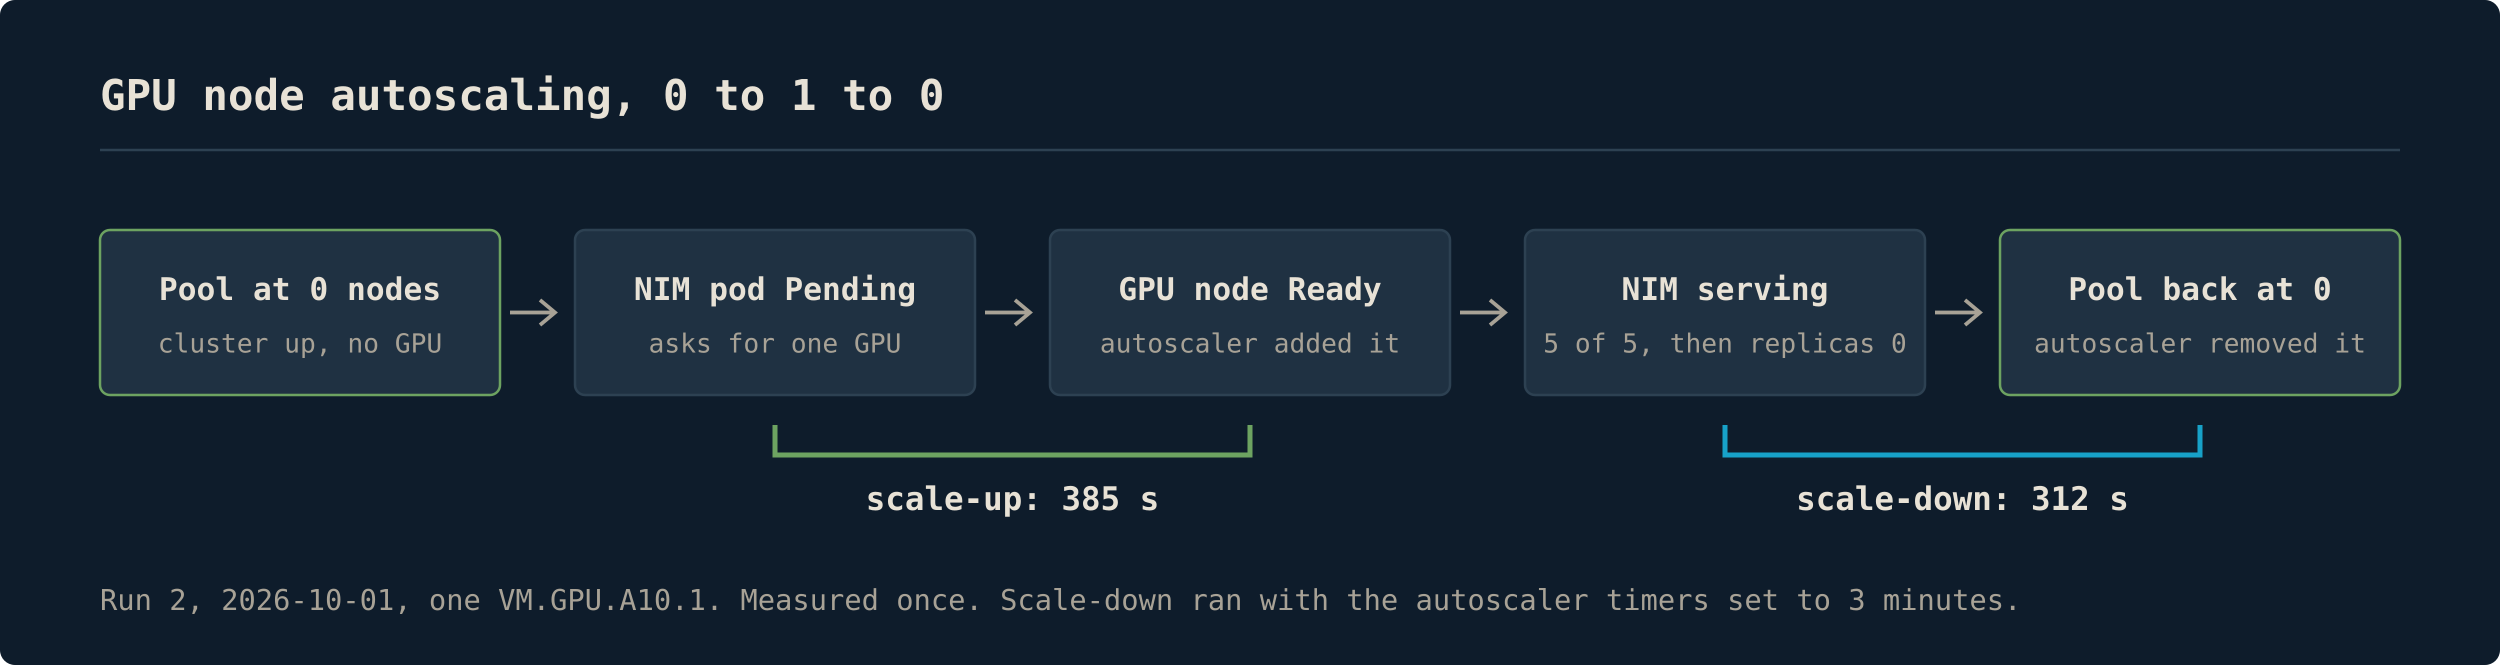
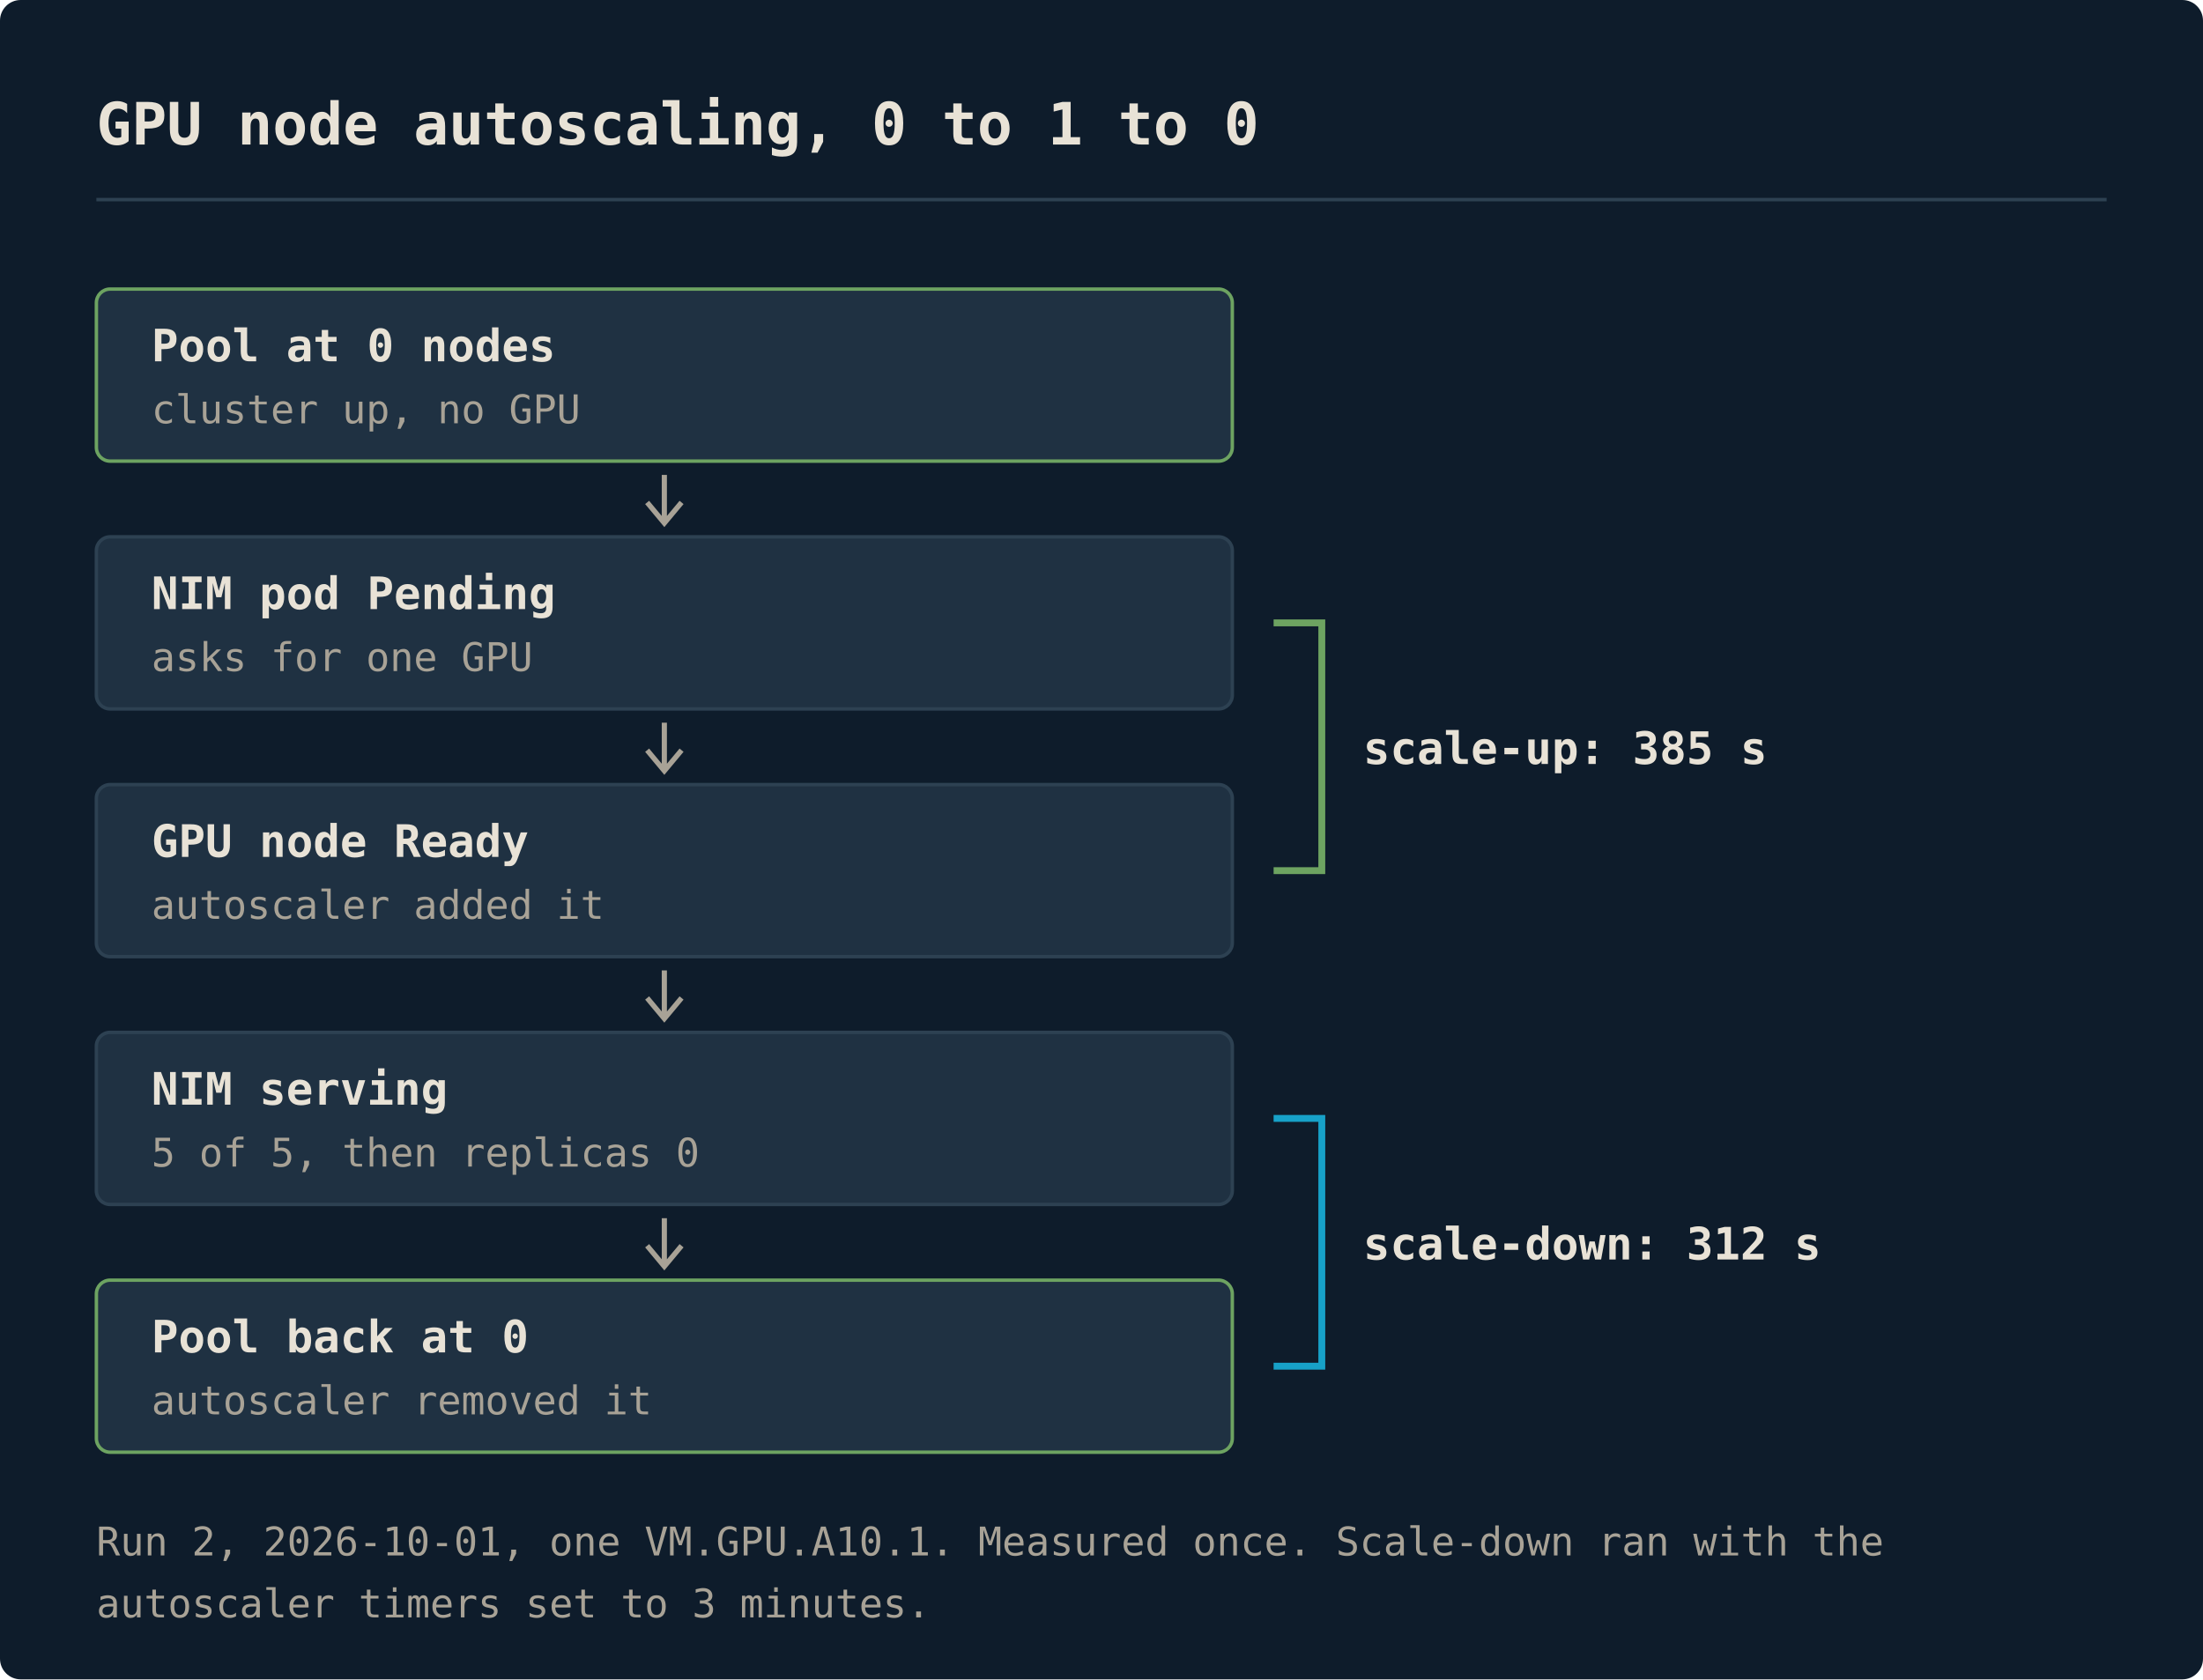
- <svg xmlns="http://www.w3.org/2000/svg" viewBox="0 0 1000 266" role="img" font-family="ui-monospace, &quot;SFMono-Regular&quot;, &quot;SF Mono&quot;, Menlo, Consolas, monospace">
-   <rect width="1000" height="266" rx="6" fill="#0E1C2B" />
-   <text x="40" y="44" font-size="17" fill="#E8E2D6" font-weight="600">GPU node autoscaling, 0 to 1 to 0</text>
-   <line x1="40" y1="60" x2="960" y2="60" stroke="#2D4152" />
-   <rect x="40" y="92" width="160" height="66" rx="4" fill="#1F3142" stroke="#6DA361" />
-   <text x="120" y="120" font-size="12.5" fill="#E8E2D6" text-anchor="middle" font-weight="600">Pool at 0 nodes</text>
-   <text x="120" y="141" font-size="10.5" fill="#A8A296" text-anchor="middle">cluster up, no GPU</text>
-   <path d="M204 125 H222 m-6 -5 l6 5 l-6 5" fill="none" stroke="#A8A296" stroke-width="1.5" />
-   <rect x="230" y="92" width="160" height="66" rx="4" fill="#1F3142" stroke="#2D4152" />
-   <text x="310" y="120" font-size="12.5" fill="#E8E2D6" text-anchor="middle" font-weight="600">NIM pod Pending</text>
-   <text x="310" y="141" font-size="10.5" fill="#A8A296" text-anchor="middle">asks for one GPU</text>
-   <path d="M394 125 H412 m-6 -5 l6 5 l-6 5" fill="none" stroke="#A8A296" stroke-width="1.5" />
-   <rect x="420" y="92" width="160" height="66" rx="4" fill="#1F3142" stroke="#2D4152" />
-   <text x="500" y="120" font-size="12.5" fill="#E8E2D6" text-anchor="middle" font-weight="600">GPU node Ready</text>
-   <text x="500" y="141" font-size="10.5" fill="#A8A296" text-anchor="middle">autoscaler added it</text>
-   <path d="M584 125 H602 m-6 -5 l6 5 l-6 5" fill="none" stroke="#A8A296" stroke-width="1.5" />
-   <rect x="610" y="92" width="160" height="66" rx="4" fill="#1F3142" stroke="#2D4152" />
-   <text x="690" y="120" font-size="12.5" fill="#E8E2D6" text-anchor="middle" font-weight="600">NIM serving</text>
-   <text x="690" y="141" font-size="10.5" fill="#A8A296" text-anchor="middle">5 of 5, then replicas 0</text>
-   <path d="M774 125 H792 m-6 -5 l6 5 l-6 5" fill="none" stroke="#A8A296" stroke-width="1.5" />
-   <rect x="800" y="92" width="160" height="66" rx="4" fill="#1F3142" stroke="#6DA361" />
-   <text x="880" y="120" font-size="12.5" fill="#E8E2D6" text-anchor="middle" font-weight="600">Pool back at 0</text>
-   <text x="880" y="141" font-size="10.5" fill="#A8A296" text-anchor="middle">autoscaler removed it</text>
-   <path d="M310 170 V182 H500 V170" fill="none" stroke="#6DA361" stroke-width="2" />
-   <text x="405.0" y="204" font-size="13" fill="#E8E2D6" text-anchor="middle" font-weight="600">scale-up: 385 s</text>
-   <path d="M690 170 V182 H880 V170" fill="none" stroke="#17A1C8" stroke-width="2" />
-   <text x="785.0" y="204" font-size="13" fill="#E8E2D6" text-anchor="middle" font-weight="600">scale-down: 312 s</text>
-   <text x="40" y="244" font-size="11.5" fill="#A8A296">Run 2, 2026-10-01, one VM.GPU.A10.1. Measured once. Scale-down ran with the autoscaler timers set to 3 minutes.</text>
+ <svg xmlns="http://www.w3.org/2000/svg" viewBox="0 0 640 488" role="img" font-family="ui-monospace, &quot;SFMono-Regular&quot;, &quot;SF Mono&quot;, Menlo, Consolas, monospace">
+   <rect width="640" height="488" rx="6" fill="#0E1C2B" />
+   <text x="28" y="42" font-size="17" fill="#E8E2D6" font-weight="600">GPU node autoscaling, 0 to 1 to 0</text>
+   <line x1="28" y1="58" x2="612" y2="58" stroke="#2D4152" />
+   <rect x="28" y="84" width="330" height="50" rx="4" fill="#1F3142" stroke="#6DA361" />
+   <text x="44" y="105" font-size="13" fill="#E8E2D6" font-weight="600">Pool at 0 nodes</text>
+   <text x="44" y="123" font-size="11.5" fill="#A8A296">cluster up, no GPU</text>
+   <path d="M193 138 V152 m-5 -6 l5 6 l5 -6" fill="none" stroke="#A8A296" stroke-width="1.5" />
+   <rect x="28" y="156" width="330" height="50" rx="4" fill="#1F3142" stroke="#2D4152" />
+   <text x="44" y="177" font-size="13" fill="#E8E2D6" font-weight="600">NIM pod Pending</text>
+   <text x="44" y="195" font-size="11.5" fill="#A8A296">asks for one GPU</text>
+   <path d="M193 210 V224 m-5 -6 l5 6 l5 -6" fill="none" stroke="#A8A296" stroke-width="1.5" />
+   <rect x="28" y="228" width="330" height="50" rx="4" fill="#1F3142" stroke="#2D4152" />
+   <text x="44" y="249" font-size="13" fill="#E8E2D6" font-weight="600">GPU node Ready</text>
+   <text x="44" y="267" font-size="11.5" fill="#A8A296">autoscaler added it</text>
+   <path d="M193 282 V296 m-5 -6 l5 6 l5 -6" fill="none" stroke="#A8A296" stroke-width="1.5" />
+   <rect x="28" y="300" width="330" height="50" rx="4" fill="#1F3142" stroke="#2D4152" />
+   <text x="44" y="321" font-size="13" fill="#E8E2D6" font-weight="600">NIM serving</text>
+   <text x="44" y="339" font-size="11.5" fill="#A8A296">5 of 5, then replicas 0</text>
+   <path d="M193 354 V368 m-5 -6 l5 6 l5 -6" fill="none" stroke="#A8A296" stroke-width="1.5" />
+   <rect x="28" y="372" width="330" height="50" rx="4" fill="#1F3142" stroke="#6DA361" />
+   <text x="44" y="393" font-size="13" fill="#E8E2D6" font-weight="600">Pool back at 0</text>
+   <text x="44" y="411" font-size="11.5" fill="#A8A296">autoscaler removed it</text>
+   <path d="M370 181 H384 V253 H370" fill="none" stroke="#6DA361" stroke-width="2" />
+   <text x="396" y="222" font-size="13" fill="#E8E2D6" font-weight="600">scale-up: 385 s</text>
+   <path d="M370 325 H384 V397 H370" fill="none" stroke="#17A1C8" stroke-width="2" />
+   <text x="396" y="366" font-size="13" fill="#E8E2D6" font-weight="600">scale-down: 312 s</text>
+   <text x="28" y="452" font-size="11.5" fill="#A8A296">Run 2, 2026-10-01, one VM.GPU.A10.1. Measured once. Scale-down ran with the</text>
+   <text x="28" y="470" font-size="11.5" fill="#A8A296">autoscaler timers set to 3 minutes.</text>
</svg>
